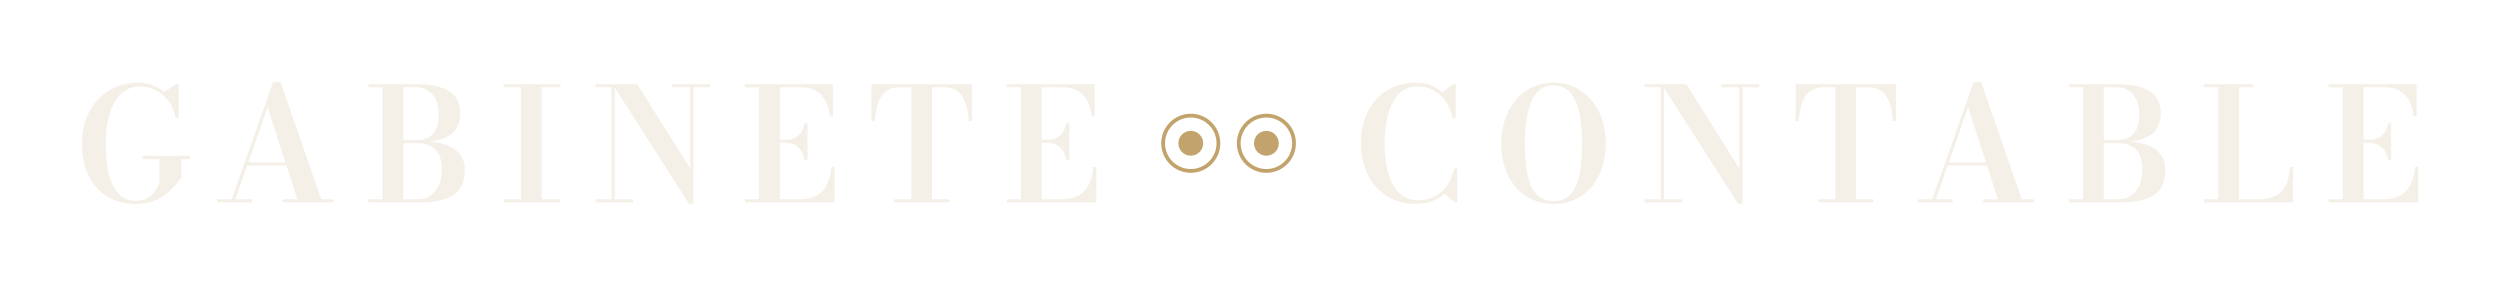
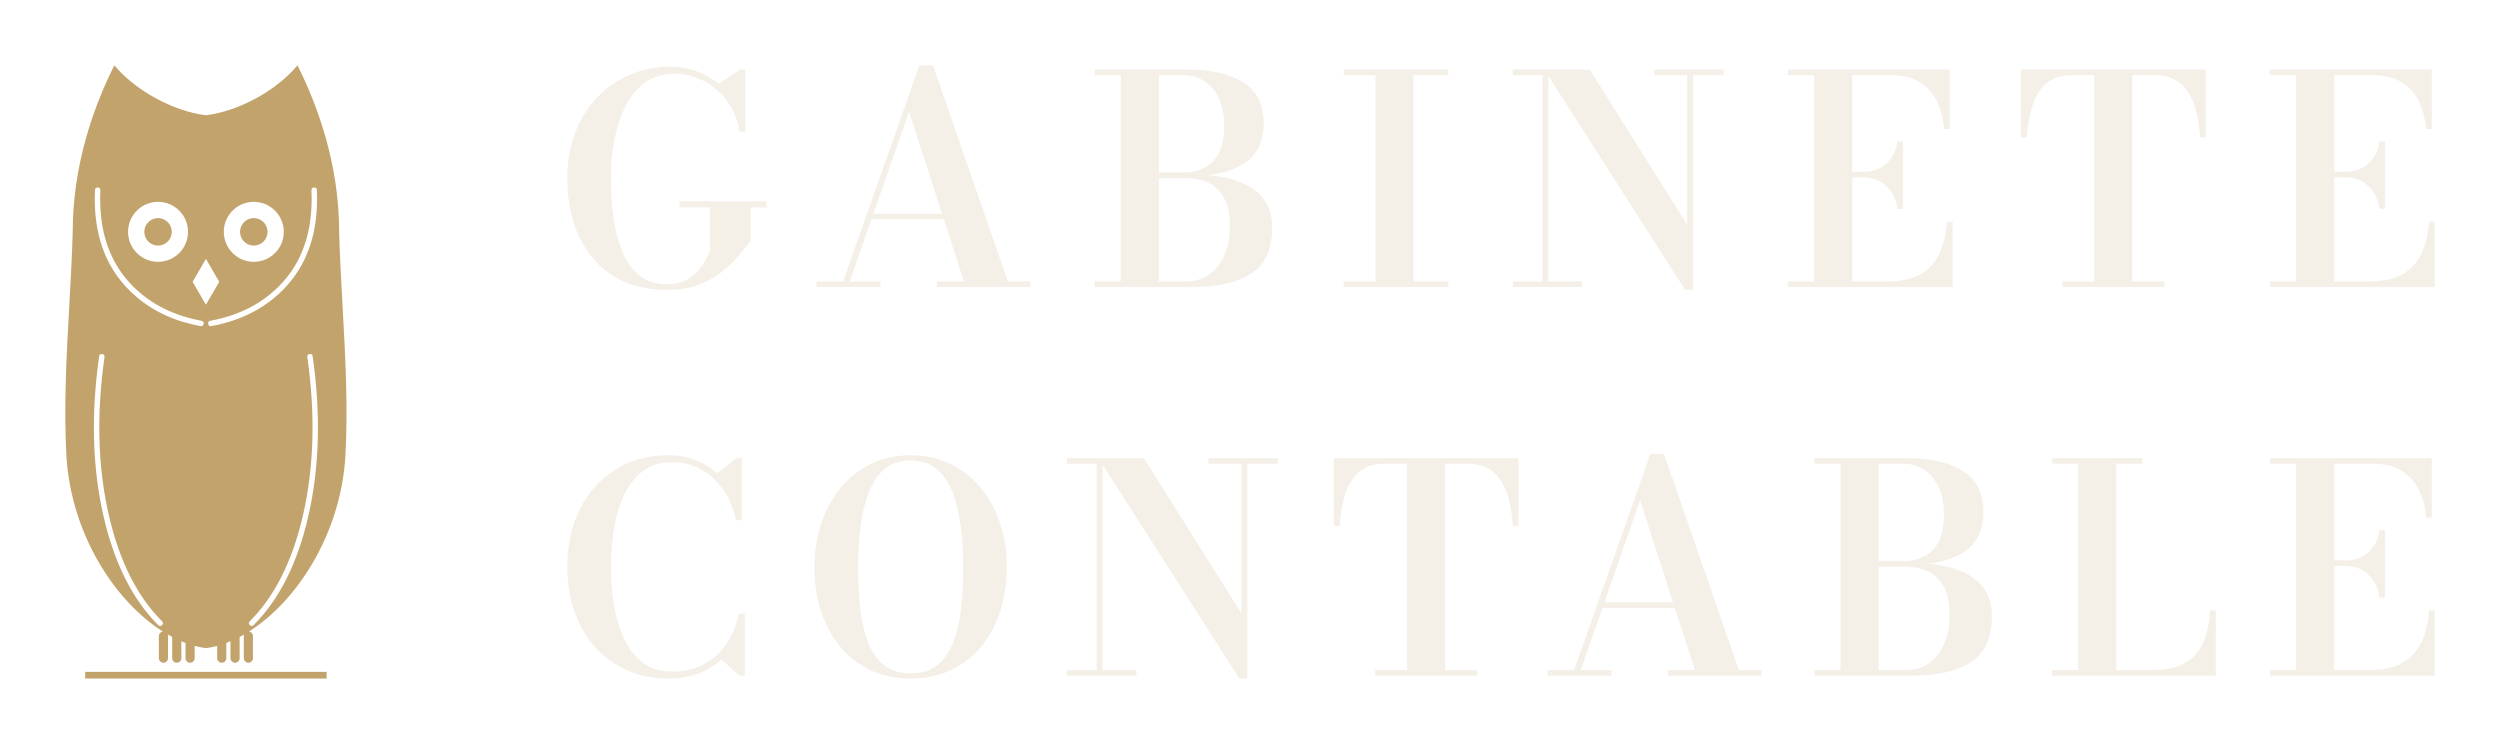
- <svg xmlns="http://www.w3.org/2000/svg" viewBox="-52.00 -128.45 1587.00 181.45">
-   <path fill="#F4F0E8" d="M934.2 1Q926.35 1 920.2 -1.95Q914.05 -4.9 909.75 -10.15Q905.45 -15.4 903.23 -22.4Q901 -29.4 901 -37.5Q901 -45.6 903.38 -52.6Q905.75 -59.6 910.12 -64.85Q914.5 -70.1 920.6 -73.05Q926.7 -76 934.2 -76Q941.65 -76 947.75 -73.05Q953.85 -70.1 958.25 -64.85Q962.65 -59.6 965 -52.6Q967.35 -45.6 967.35 -37.5Q967.35 -29.4 965.13 -22.4Q962.9 -15.4 958.63 -10.15Q954.35 -4.9 948.18 -1.95Q942 1 934.2 1ZM1261.35 0V-1.95H1270.35V-73.05H1261.35V-75H1293.4Q1305.4 -75 1312.5 -70.62Q1319.6 -66.25 1319.6 -56.5Q1319.6 -47 1312.88 -42.6Q1308.15 -39.51 1300.43 -38.59Q1305.04 -38.19 1309.08 -37.03Q1315.25 -35.25 1318.9 -31.23Q1322.55 -27.2 1322.55 -20.4Q1322.55 -9.4 1315.38 -4.7Q1308.2 0 1295.4 0ZM181.85 0V-1.95H190.85V-73.05H181.85V-75H213.9Q225.9 -75 233 -70.62Q240.1 -66.25 240.1 -56.5Q240.1 -47 233.38 -42.6Q228.65 -39.51 220.93 -38.59Q225.54 -38.19 229.57 -37.03Q235.75 -35.25 239.4 -31.23Q243.05 -27.2 243.05 -20.4Q243.05 -9.4 235.87 -4.7Q228.7 0 215.9 0ZM934.2 -0.8Q939.95 -0.8 943.5 -3.73Q947.05 -6.65 948.98 -11.77Q950.9 -16.9 951.6 -23.52Q952.3 -30.15 952.3 -37.5Q952.3 -44.85 951.45 -51.47Q950.6 -58.1 948.6 -63.22Q946.6 -68.35 943.08 -71.27Q939.55 -74.2 934.2 -74.2Q928.85 -74.2 925.3 -71.27Q921.75 -68.35 919.75 -63.22Q917.75 -58.1 916.9 -51.47Q916.05 -44.85 916.05 -37.5Q916.05 -30.15 916.75 -23.52Q917.45 -16.9 919.38 -11.77Q921.3 -6.65 924.88 -3.73Q928.45 -0.8 934.2 -0.8ZM1205.6 -76.45 1231.4 -1.95H1239.15V0H1206.9V-1.95H1216.25L1209.34 -23.35H1184.38L1176.9 -1.95H1187.5V0H1165.45V-1.95H1174.6L1200.9 -76.45ZM126.1 -76.45 151.9 -1.95H159.65V0H127.4V-1.95H136.75L129.84 -23.35H104.88L97.4 -1.95H108V0H85.95V-1.95H95.1L121.4 -76.45ZM38.65 -29.55H68.7V-27.45H63.25V-15.9Q61.35 -13.45 58.85 -10.52Q56.35 -7.6 52.98 -4.97Q49.6 -2.35 45 -0.67Q40.4 1 34.3 1Q23.45 1 15.77 -3.88Q8.1 -8.75 4.05 -17.43Q0 -26.1 0 -37.5Q0 -46.05 2.7 -53.12Q5.4 -60.2 10.25 -65.32Q15.1 -70.45 21.62 -73.22Q28.15 -76 35.75 -76Q40.3 -76 44.55 -74.42Q48.8 -72.85 52.2 -70.05L59.65 -75H61.4V-53.6H59.4Q58.8 -57.75 56.85 -61.35Q54.9 -64.95 51.88 -67.7Q48.85 -70.45 45.05 -72Q41.25 -73.55 36.95 -73.55Q31.05 -73.55 26.85 -70.53Q22.65 -67.5 20.05 -62.35Q17.45 -57.2 16.25 -50.75Q15.05 -44.3 15.05 -37.5Q15.05 -30.7 15.9 -24.18Q16.75 -17.65 18.88 -12.4Q21 -7.15 24.75 -4.05Q28.5 -0.95 34.3 -0.95Q38.05 -0.95 40.68 -2.25Q43.3 -3.55 45 -5.45Q46.7 -7.35 47.7 -9.3Q48.7 -11.25 49.2 -12.5V-27.45H38.65ZM420.9 0V-1.95H429.9V-73.05H420.9V-75H476.7V-54.5H474.75Q474.3 -59.85 472.22 -64.05Q470.15 -68.25 466.25 -70.65Q462.35 -73.05 456.5 -73.05H443.05V-39.75H447.25Q450.1 -39.75 452.52 -40.98Q454.95 -42.2 456.57 -44.52Q458.2 -46.85 458.65 -50.2H460.6V-26.95H458.65Q458.2 -30.3 456.57 -32.73Q454.95 -35.15 452.52 -36.48Q450.1 -37.8 447.25 -37.8H443.05V-1.95H455.5Q462.35 -1.95 466.65 -4.45Q470.95 -6.95 473.12 -11.55Q475.3 -16.15 475.75 -22.5H477.7V0ZM1426.2 0V-1.95H1435.2V-73.05H1426.2V-75H1482V-54.5H1480.05Q1479.6 -59.85 1477.53 -64.05Q1475.45 -68.25 1471.55 -70.65Q1467.65 -73.05 1461.8 -73.05H1448.35V-39.75H1452.55Q1455.4 -39.75 1457.83 -40.98Q1460.25 -42.2 1461.88 -44.52Q1463.5 -46.85 1463.95 -50.2H1465.9V-26.95H1463.95Q1463.5 -30.3 1461.88 -32.73Q1460.25 -35.15 1457.83 -36.48Q1455.4 -37.8 1452.55 -37.8H1448.35V-1.95H1460.8Q1467.65 -1.95 1471.95 -4.45Q1476.25 -6.95 1478.43 -11.55Q1480.6 -16.15 1481.05 -22.5H1483V0ZM587.1 0V-1.95H596.1V-73.05H587.1V-75H642.9V-54.5H640.95Q640.5 -59.85 638.43 -64.05Q636.35 -68.25 632.45 -70.65Q628.55 -73.05 622.7 -73.05H609.25V-39.75H613.45Q616.3 -39.75 618.73 -40.98Q621.15 -42.2 622.78 -44.52Q624.4 -46.85 624.85 -50.2H626.8V-26.95H624.85Q624.4 -30.3 622.78 -32.73Q621.15 -35.15 618.73 -36.48Q616.3 -37.8 613.45 -37.8H609.25V-1.95H621.7Q628.55 -1.95 632.85 -4.45Q637.15 -6.95 639.33 -11.55Q641.5 -16.15 641.95 -22.5H643.9V0ZM1064.65 -75V-73.05H1054.15V1H1051.4L1004.25 -72.73V-1.95H1015.9V0H991.95V-1.95H1002.2V-73.05H991.95V-75H1018.5L1052.1 -21.5V-73.05H1040.75V-75ZM398.7 -75V-73.05H388.2V1H385.45L338.3 -72.73V-1.95H349.95V0H326V-1.95H336.25V-73.05H326V-75H352.55L386.15 -21.5V-73.05H374.8V-75ZM1102.15 0V-1.95H1113.15V-73.05H1105.5Q1101.35 -73.05 1098.5 -71.5Q1095.65 -69.95 1093.88 -67.07Q1092.1 -64.2 1091.15 -60.27Q1090.2 -56.35 1089.85 -51.6H1087.85V-75H1151.55V-51.6H1149.6Q1149.3 -56.35 1148.33 -60.27Q1147.35 -64.2 1145.55 -67.07Q1143.75 -69.95 1140.92 -71.5Q1138.1 -73.05 1133.9 -73.05H1126.25V-1.95H1137.25V0ZM515.55 0V-1.95H526.55V-73.05H518.9Q514.75 -73.05 511.9 -71.5Q509.05 -69.95 507.28 -67.07Q505.5 -64.2 504.55 -60.27Q503.6 -56.35 503.25 -51.6H501.25V-75H564.95V-51.6H563Q562.7 -56.35 561.73 -60.27Q560.75 -64.2 558.95 -67.07Q557.15 -69.95 554.33 -71.5Q551.5 -73.05 547.3 -73.05H539.65V-1.95H550.65V0ZM847.05 1Q836.3 1 828.4 -4Q820.5 -9 816.2 -17.7Q811.9 -26.4 811.9 -37.5Q811.9 -48.65 816.2 -57.33Q820.5 -66 828.4 -71Q836.3 -76 847.05 -76Q851.8 -76 856.03 -74.38Q860.25 -72.75 863.5 -69.75L870.35 -75H872.1V-53.6H870.05Q868.8 -59.65 865.65 -64.15Q862.5 -68.65 857.98 -71.12Q853.45 -73.6 848.05 -73.6Q842.1 -73.6 838.03 -70.55Q833.95 -67.5 831.53 -62.35Q829.1 -57.2 828.03 -50.75Q826.95 -44.3 826.95 -37.5Q826.95 -30.7 828.03 -24.25Q829.1 -17.8 831.53 -12.65Q833.95 -7.5 838.03 -4.45Q842.1 -1.4 848.05 -1.4Q853 -1.4 856.88 -2.95Q860.75 -4.5 863.62 -7.22Q866.5 -9.95 868.35 -13.6Q870.2 -17.25 871.05 -21.4H873.1V0H871.35L865 -5.55Q861.7 -2.5 857.13 -0.75Q852.55 1 847.05 1ZM1347.2 0V-1.95H1356.2V-73.05H1347.2V-75H1378.3V-73.05H1369.35V-1.95H1381.45Q1387.1 -1.95 1390.85 -3.38Q1394.6 -4.8 1396.88 -7.47Q1399.15 -10.15 1400.25 -13.95Q1401.35 -17.75 1401.7 -22.5H1403.65V0ZM267.7 0V-1.95H278.7V-73.05H267.7V-75H303.8V-73.05H291.8V-1.95H303.8V0ZM1283.5 -37.55V-1.95H1293.15Q1297.3 -1.95 1300.68 -4.23Q1304.05 -6.5 1306 -10.78Q1307.95 -15.05 1307.95 -21Q1307.95 -26.95 1306 -30.6Q1304.05 -34.25 1300.68 -35.9Q1297.3 -37.55 1293.15 -37.55ZM204 -37.55V-1.95H213.65Q217.8 -1.95 221.17 -4.23Q224.55 -6.5 226.5 -10.78Q228.45 -15.05 228.45 -21Q228.45 -26.95 226.5 -30.6Q224.55 -34.25 221.17 -35.9Q217.8 -37.55 213.65 -37.55ZM1283.5 -39.5H1292.15Q1295.8 -39.5 1298.98 -41Q1302.15 -42.5 1304.08 -46Q1306 -49.5 1306 -55.45Q1306 -61.4 1304.08 -65.3Q1302.15 -69.2 1298.98 -71.12Q1295.8 -73.05 1292.15 -73.05H1283.5ZM204 -39.5H212.65Q216.3 -39.5 219.47 -41Q222.65 -42.5 224.57 -46Q226.5 -49.5 226.5 -55.45Q226.5 -61.4 224.57 -65.3Q222.65 -69.2 219.47 -71.12Q216.3 -73.05 212.65 -73.05H204ZM1208.71 -25.3 1197.35 -60.45 1185.06 -25.3ZM129.21 -25.3 117.85 -60.45 105.56 -25.3Z" />
-   <path fill="#C2A36B" d="M722.65 -37.5C722.65 -27.14 714.26 -18.75 703.9 -18.75C693.54 -18.75 685.15 -27.14 685.15 -37.5C685.15 -47.86 693.54 -56.25 703.9 -56.25C714.26 -56.25 722.65 -47.86 722.65 -37.5ZM770.65 -37.5C770.65 -27.14 762.26 -18.75 751.9 -18.75C741.54 -18.75 733.15 -27.14 733.15 -37.5C733.15 -47.86 741.54 -56.25 751.9 -56.25C762.26 -56.25 770.65 -47.86 770.65 -37.5ZM720.25 -37.5C720.25 -46.53 712.93 -53.85 703.9 -53.85C694.87 -53.85 687.55 -46.53 687.55 -37.5C687.55 -28.47 694.87 -21.15 703.9 -21.15C712.93 -21.15 720.25 -28.47 720.25 -37.5ZM768.25 -37.5C768.25 -46.53 760.93 -53.85 751.9 -53.85C742.87 -53.85 735.55 -46.53 735.55 -37.5C735.55 -28.47 742.87 -21.15 751.9 -21.15C760.93 -21.15 768.25 -28.47 768.25 -37.5ZM759.78 -37.5C759.78 -33.15 756.25 -29.62 751.9 -29.62C747.55 -29.62 744.03 -33.15 744.03 -37.5C744.03 -41.85 747.55 -45.38 751.9 -45.38C756.25 -45.38 759.78 -41.85 759.78 -37.5ZM711.78 -37.5C711.78 -33.15 708.25 -29.62 703.9 -29.62C699.55 -29.62 696.03 -33.15 696.03 -37.5C696.03 -41.85 699.55 -45.38 703.9 -45.38C708.25 -45.38 711.78 -41.85 711.78 -37.5Z" />
+ <svg xmlns="http://www.w3.org/2000/svg" viewBox="-195.61 -98.97 862.03 256.48">
+   <path fill="#C2A36B" d="M-124.61 -59.22C-113.12 -60.66 -100.2 -67.84 -93.03 -76.45C-85.85 -62.09 -78.67 -42 -78.67 -19.03C-78.43 -10.42 -77.95 -1.8 -77.48 6.81C-76.52 24.04 -75.56 41.26 -76.52 58.49C-78.18 85.11 -93.13 108.3 -109.77 118.79C-108.99 118.89 -108.39 119.55 -108.39 120.36V127.97C-108.39 128.84 -109.09 129.55 -109.97 129.55C-110.84 129.55 -111.54 128.84 -111.54 127.97V120.36C-111.54 120.16 -111.51 119.97 -111.44 119.8C-111.95 120.09 -112.47 120.38 -112.98 120.65V127.97C-112.98 128.84 -113.69 129.55 -114.56 129.55C-115.43 129.55 -116.14 128.84 -116.14 127.97V122.14C-116.62 122.35 -117.1 122.54 -117.57 122.72V127.97C-117.57 128.84 -118.28 129.55 -119.15 129.55C-120.03 129.55 -120.73 128.84 -120.73 127.97V123.74C-122.03 124.09 -123.32 124.35 -124.61 124.52C-125.89 124.35 -127.19 124.09 -128.48 123.74V127.97C-128.48 128.84 -129.19 129.55 -130.06 129.55C-130.93 129.55 -131.64 128.84 -131.64 127.97V122.72C-132.12 122.54 -132.6 122.35 -133.08 122.14V127.97C-133.08 128.84 -133.78 129.55 -134.66 129.55C-135.53 129.55 -136.24 128.84 -136.24 127.97V120.65C-136.75 120.38 -137.26 120.09 -137.77 119.8C-137.71 119.97 -137.67 120.16 -137.67 120.36V127.97C-137.67 128.84 -138.38 129.55 -139.25 129.55C-140.12 129.55 -140.83 128.84 -140.83 127.97V120.36C-140.83 119.55 -140.23 118.89 -139.45 118.79C-156.09 108.3 -171.03 85.11 -172.7 58.49C-173.65 41.26 -172.7 24.04 -171.74 6.81C-171.26 -1.8 -170.78 -10.42 -170.54 -19.03C-170.54 -42 -163.37 -62.09 -156.19 -76.45C-149.01 -67.84 -136.09 -60.66 -124.61 -59.22ZM-97.76 -19.03C-97.76 -24.74 -102.39 -29.37 -108.1 -29.37C-113.81 -29.37 -118.44 -24.74 -118.44 -19.03C-118.44 -13.32 -113.81 -8.69 -108.1 -8.69C-102.39 -8.69 -97.76 -13.32 -97.76 -19.03ZM-130.78 -19.03C-130.78 -24.74 -135.41 -29.37 -141.12 -29.37C-146.82 -29.37 -151.45 -24.74 -151.45 -19.03C-151.45 -13.32 -146.82 -8.69 -141.12 -8.69C-135.41 -8.69 -130.78 -13.32 -130.78 -19.03ZM-166.24 132.7H-82.98V135H-166.24ZM-159.57 24.17Q-159.44 23.24 -160.36 23.11Q-160.83 23.05 -161.09 23.24Q-161.35 23.44 -161.42 23.9Q-165.67 53.69 -159.97 78.79Q-154.42 103.2 -141.06 116.57Q-140.73 116.9 -140.4 116.9Q-140.07 116.9 -139.74 116.57Q-139.08 115.91 -139.74 115.25Q-152.72 102.27 -158.15 78.38Q-163.78 53.61 -159.57 24.17ZM-87.8 23.9Q-87.86 23.44 -88.13 23.24Q-88.39 23.05 -88.85 23.11Q-89.78 23.24 -89.64 24.17Q-85.44 53.61 -91.07 78.38Q-96.49 102.27 -109.48 115.25Q-110.14 115.91 -109.48 116.57Q-109.15 116.9 -108.82 116.9Q-108.49 116.9 -108.16 116.57Q-94.79 103.2 -89.25 78.79Q-83.54 53.69 -87.8 23.9ZM-86.35 -33.43Q-86.39 -34.36 -87.33 -34.32Q-88.26 -34.27 -88.22 -33.34Q-87.27 -12.49 -99.39 -0.31Q-108.62 8.96 -123.06 11.63Q-123.97 11.8 -123.8 12.72Q-123.72 13.18 -123.45 13.37Q-123.17 13.55 -122.72 13.47Q-107.7 10.69 -98.07 1.01Q-85.37 -11.76 -86.35 -33.43ZM-161 -33.34Q-160.98 -33.81 -161.2 -34.05Q-161.42 -34.3 -161.89 -34.32Q-162.82 -34.36 -162.86 -33.43Q-163.85 -11.76 -151.14 1.01Q-141.51 10.69 -126.5 13.47Q-125.58 13.64 -125.41 12.72Q-125.24 11.8 -126.16 11.63Q-140.6 8.96 -149.82 -0.31Q-161.95 -12.49 -161 -33.34ZM-124.61 -9.7 -129.2 -1.8 -124.61 6.09 -120.01 -1.8ZM-136.38 -19.03C-136.38 -16.41 -138.5 -14.29 -141.12 -14.29C-143.73 -14.29 -145.85 -16.41 -145.85 -19.03C-145.85 -21.65 -143.73 -23.77 -141.12 -23.77C-138.5 -23.77 -136.38 -21.65 -136.38 -19.03ZM-103.36 -19.03C-103.36 -16.41 -105.48 -14.29 -108.1 -14.29C-110.72 -14.29 -112.84 -16.41 -112.84 -19.03C-112.84 -21.65 -110.72 -23.77 -108.1 -23.77C-105.48 -23.77 -103.36 -21.65 -103.36 -19.03Z" />
+   <path fill="#F4F0E8" d="M118.41 135Q110.56 135 104.41 132.05Q98.26 129.1 93.96 123.85Q89.66 118.6 87.44 111.6Q85.21 104.6 85.21 96.5Q85.21 88.4 87.59 81.4Q89.96 74.4 94.34 69.15Q98.71 63.9 104.81 60.95Q110.91 58 118.41 58Q125.86 58 131.96 60.95Q138.06 63.9 142.46 69.15Q146.86 74.4 149.21 81.4Q151.56 88.4 151.56 96.5Q151.56 104.6 149.34 111.6Q147.11 118.6 142.84 123.85Q138.56 129.1 132.39 132.05Q126.21 135 118.41 135ZM430.02 134V132.05H439.02V60.95H430.02V59H462.07Q474.07 59 481.17 63.38Q488.27 67.75 488.27 77.5Q488.27 87 481.55 91.4Q476.82 94.49 469.11 95.41Q473.71 95.81 477.75 96.97Q483.92 98.75 487.57 102.78Q491.22 106.8 491.22 113.6Q491.22 124.6 484.05 129.3Q476.87 134 464.07 134ZM181.85 0V-1.95H190.85V-73.05H181.85V-75H213.9Q225.9 -75 233 -70.62Q240.1 -66.25 240.1 -56.5Q240.1 -47 233.38 -42.6Q228.65 -39.51 220.93 -38.59Q225.54 -38.19 229.57 -37.03Q235.75 -35.25 239.4 -31.23Q243.05 -27.2 243.05 -20.4Q243.05 -9.4 235.87 -4.7Q228.7 0 215.9 0ZM118.41 133.2Q124.16 133.2 127.71 130.27Q131.26 127.35 133.19 122.22Q135.11 117.1 135.81 110.47Q136.51 103.85 136.51 96.5Q136.51 89.15 135.66 82.53Q134.81 75.9 132.81 70.78Q130.81 65.65 127.29 62.73Q123.76 59.8 118.41 59.8Q113.06 59.8 109.51 62.73Q105.96 65.65 103.96 70.78Q101.96 75.9 101.11 82.53Q100.26 89.15 100.26 96.5Q100.26 103.85 100.96 110.47Q101.66 117.1 103.59 122.22Q105.51 127.35 109.09 130.27Q112.66 133.2 118.41 133.2ZM378.16 57.55 403.96 132.05H411.71V134H379.46V132.05H388.81L381.89 110.65H356.94L349.46 132.05H360.06V134H338.01V132.05H347.16L373.46 57.55ZM126.1 -76.45 151.9 -1.95H159.65V0H127.4V-1.95H136.75L129.84 -23.35H104.88L97.4 -1.95H108V0H85.95V-1.95H95.1L121.4 -76.45ZM38.65 -29.55H68.7V-27.45H63.25V-15.9Q61.35 -13.45 58.85 -10.52Q56.35 -7.6 52.98 -4.97Q49.6 -2.35 45 -0.67Q40.4 1 34.3 1Q23.45 1 15.77 -3.88Q8.1 -8.75 4.05 -17.43Q0 -26.1 0 -37.5Q0 -46.05 2.7 -53.12Q5.4 -60.2 10.25 -65.32Q15.1 -70.45 21.62 -73.22Q28.15 -76 35.75 -76Q40.3 -76 44.55 -74.42Q48.8 -72.85 52.2 -70.05L59.65 -75H61.4V-53.6H59.4Q58.8 -57.75 56.85 -61.35Q54.9 -64.95 51.88 -67.7Q48.85 -70.45 45.05 -72Q41.25 -73.55 36.95 -73.55Q31.05 -73.55 26.85 -70.53Q22.65 -67.5 20.05 -62.35Q17.45 -57.2 16.25 -50.75Q15.05 -44.3 15.05 -37.5Q15.05 -30.7 15.9 -24.18Q16.75 -17.65 18.88 -12.4Q21 -7.15 24.75 -4.05Q28.5 -0.95 34.3 -0.95Q38.05 -0.95 40.68 -2.25Q43.3 -3.55 45 -5.45Q46.7 -7.35 47.7 -9.3Q48.7 -11.25 49.2 -12.5V-27.45H38.65ZM587.1 134V132.05H596.1V60.95H587.1V59H642.9V79.5H640.95Q640.5 74.15 638.42 69.95Q636.35 65.75 632.45 63.35Q628.55 60.95 622.7 60.95H609.25V94.25H613.45Q616.3 94.25 618.73 93.03Q621.15 91.8 622.78 89.48Q624.4 87.15 624.85 83.8H626.8V107.05H624.85Q624.4 103.7 622.78 101.27Q621.15 98.85 618.73 97.52Q616.3 96.2 613.45 96.2H609.25V132.05H621.7Q628.55 132.05 632.85 129.55Q637.15 127.05 639.33 122.45Q641.5 117.85 641.95 111.5H643.9V134ZM420.9 0V-1.95H429.9V-73.05H420.9V-75H476.7V-54.5H474.75Q474.3 -59.85 472.22 -64.05Q470.15 -68.25 466.25 -70.65Q462.35 -73.05 456.5 -73.05H443.05V-39.75H447.25Q450.1 -39.75 452.52 -40.98Q454.95 -42.2 456.57 -44.52Q458.2 -46.85 458.65 -50.2H460.6V-26.95H458.65Q458.2 -30.3 456.57 -32.73Q454.95 -35.15 452.52 -36.48Q450.1 -37.8 447.25 -37.8H443.05V-1.95H455.5Q462.35 -1.95 466.65 -4.45Q470.95 -6.95 473.12 -11.55Q475.3 -16.15 475.75 -22.5H477.7V0ZM587.1 0V-1.95H596.1V-73.05H587.1V-75H642.9V-54.5H640.95Q640.5 -59.85 638.43 -64.05Q636.35 -68.25 632.45 -70.65Q628.55 -73.05 622.7 -73.05H609.25V-39.75H613.45Q616.3 -39.75 618.73 -40.98Q621.15 -42.2 622.78 -44.52Q624.4 -46.85 624.85 -50.2H626.8V-26.95H624.85Q624.4 -30.3 622.78 -32.73Q621.15 -35.15 618.73 -36.48Q616.3 -37.8 613.45 -37.8H609.25V-1.95H621.7Q628.55 -1.95 632.85 -4.45Q637.15 -6.95 639.33 -11.55Q641.5 -16.15 641.95 -22.5H643.9V0ZM244.98 59V60.95H234.48V135H231.73L184.58 61.27V132.05H196.23V134H172.28V132.05H182.53V60.95H172.28V59H198.83L232.43 112.5V60.95H221.08V59ZM398.7 -75V-73.05H388.2V1H385.45L338.3 -72.73V-1.95H349.95V0H326V-1.95H336.25V-73.05H326V-75H352.55L386.15 -21.5V-73.05H374.8V-75ZM278.59 134V132.05H289.59V60.95H281.94Q277.79 60.95 274.94 62.5Q272.09 64.05 270.32 66.93Q268.54 69.8 267.59 73.73Q266.64 77.65 266.29 82.4H264.29V59H327.99V82.4H326.04Q325.74 77.65 324.77 73.73Q323.79 69.8 321.99 66.93Q320.19 64.05 317.37 62.5Q314.54 60.95 310.34 60.95H302.69V132.05H313.69V134ZM515.55 0V-1.95H526.55V-73.05H518.9Q514.75 -73.05 511.9 -71.5Q509.05 -69.95 507.28 -67.07Q505.5 -64.2 504.55 -60.27Q503.6 -56.35 503.25 -51.6H501.25V-75H564.95V-51.6H563Q562.7 -56.35 561.73 -60.27Q560.75 -64.2 558.95 -67.07Q557.15 -69.95 554.33 -71.5Q551.5 -73.05 547.3 -73.05H539.65V-1.95H550.65V0ZM35.15 135Q24.4 135 16.5 130Q8.6 125 4.3 116.3Q0 107.6 0 96.5Q0 85.35 4.3 76.67Q8.6 68 16.5 63Q24.4 58 35.15 58Q39.9 58 44.13 59.62Q48.35 61.25 51.6 64.25L58.45 59H60.2V80.4H58.15Q56.9 74.35 53.75 69.85Q50.6 65.35 46.08 62.88Q41.55 60.4 36.15 60.4Q30.2 60.4 26.12 63.45Q22.05 66.5 19.62 71.65Q17.2 76.8 16.12 83.25Q15.05 89.7 15.05 96.5Q15.05 103.3 16.12 109.75Q17.2 116.2 19.62 121.35Q22.05 126.5 26.12 129.55Q30.2 132.6 36.15 132.6Q41.1 132.6 44.98 131.05Q48.85 129.5 51.73 126.78Q54.6 124.05 56.45 120.4Q58.3 116.75 59.15 112.6H61.2V134H59.45L53.1 128.45Q49.8 131.5 45.23 133.25Q40.65 135 35.15 135ZM511.99 134V132.05H520.99V60.95H511.99V59H543.09V60.95H534.14V132.05H546.24Q551.89 132.05 555.64 130.62Q559.39 129.2 561.66 126.52Q563.94 123.85 565.04 120.05Q566.14 116.25 566.49 111.5H568.44V134ZM267.7 0V-1.95H278.7V-73.05H267.7V-75H303.8V-73.05H291.8V-1.95H303.8V0ZM452.17 96.45V132.05H461.82Q465.97 132.05 469.35 129.78Q472.72 127.5 474.67 123.22Q476.62 118.95 476.62 113Q476.62 107.05 474.67 103.4Q472.72 99.75 469.35 98.1Q465.97 96.45 461.82 96.45ZM204 -37.55V-1.95H213.65Q217.8 -1.95 221.17 -4.23Q224.55 -6.5 226.5 -10.78Q228.45 -15.05 228.45 -21Q228.45 -26.95 226.5 -30.6Q224.55 -34.25 221.17 -35.9Q217.8 -37.55 213.65 -37.55ZM452.17 94.5H460.82Q464.47 94.5 467.65 93Q470.82 91.5 472.75 88Q474.67 84.5 474.67 78.55Q474.67 72.6 472.75 68.7Q470.82 64.8 467.65 62.88Q464.47 60.95 460.82 60.95H452.17ZM204 -39.5H212.65Q216.3 -39.5 219.47 -41Q222.65 -42.5 224.57 -46Q226.5 -49.5 226.5 -55.45Q226.5 -61.4 224.57 -65.3Q222.65 -69.2 219.47 -71.12Q216.3 -73.05 212.65 -73.05H204ZM381.26 108.7 369.91 73.55 357.62 108.7ZM129.21 -25.3 117.85 -60.45 105.56 -25.3Z" />
</svg>
